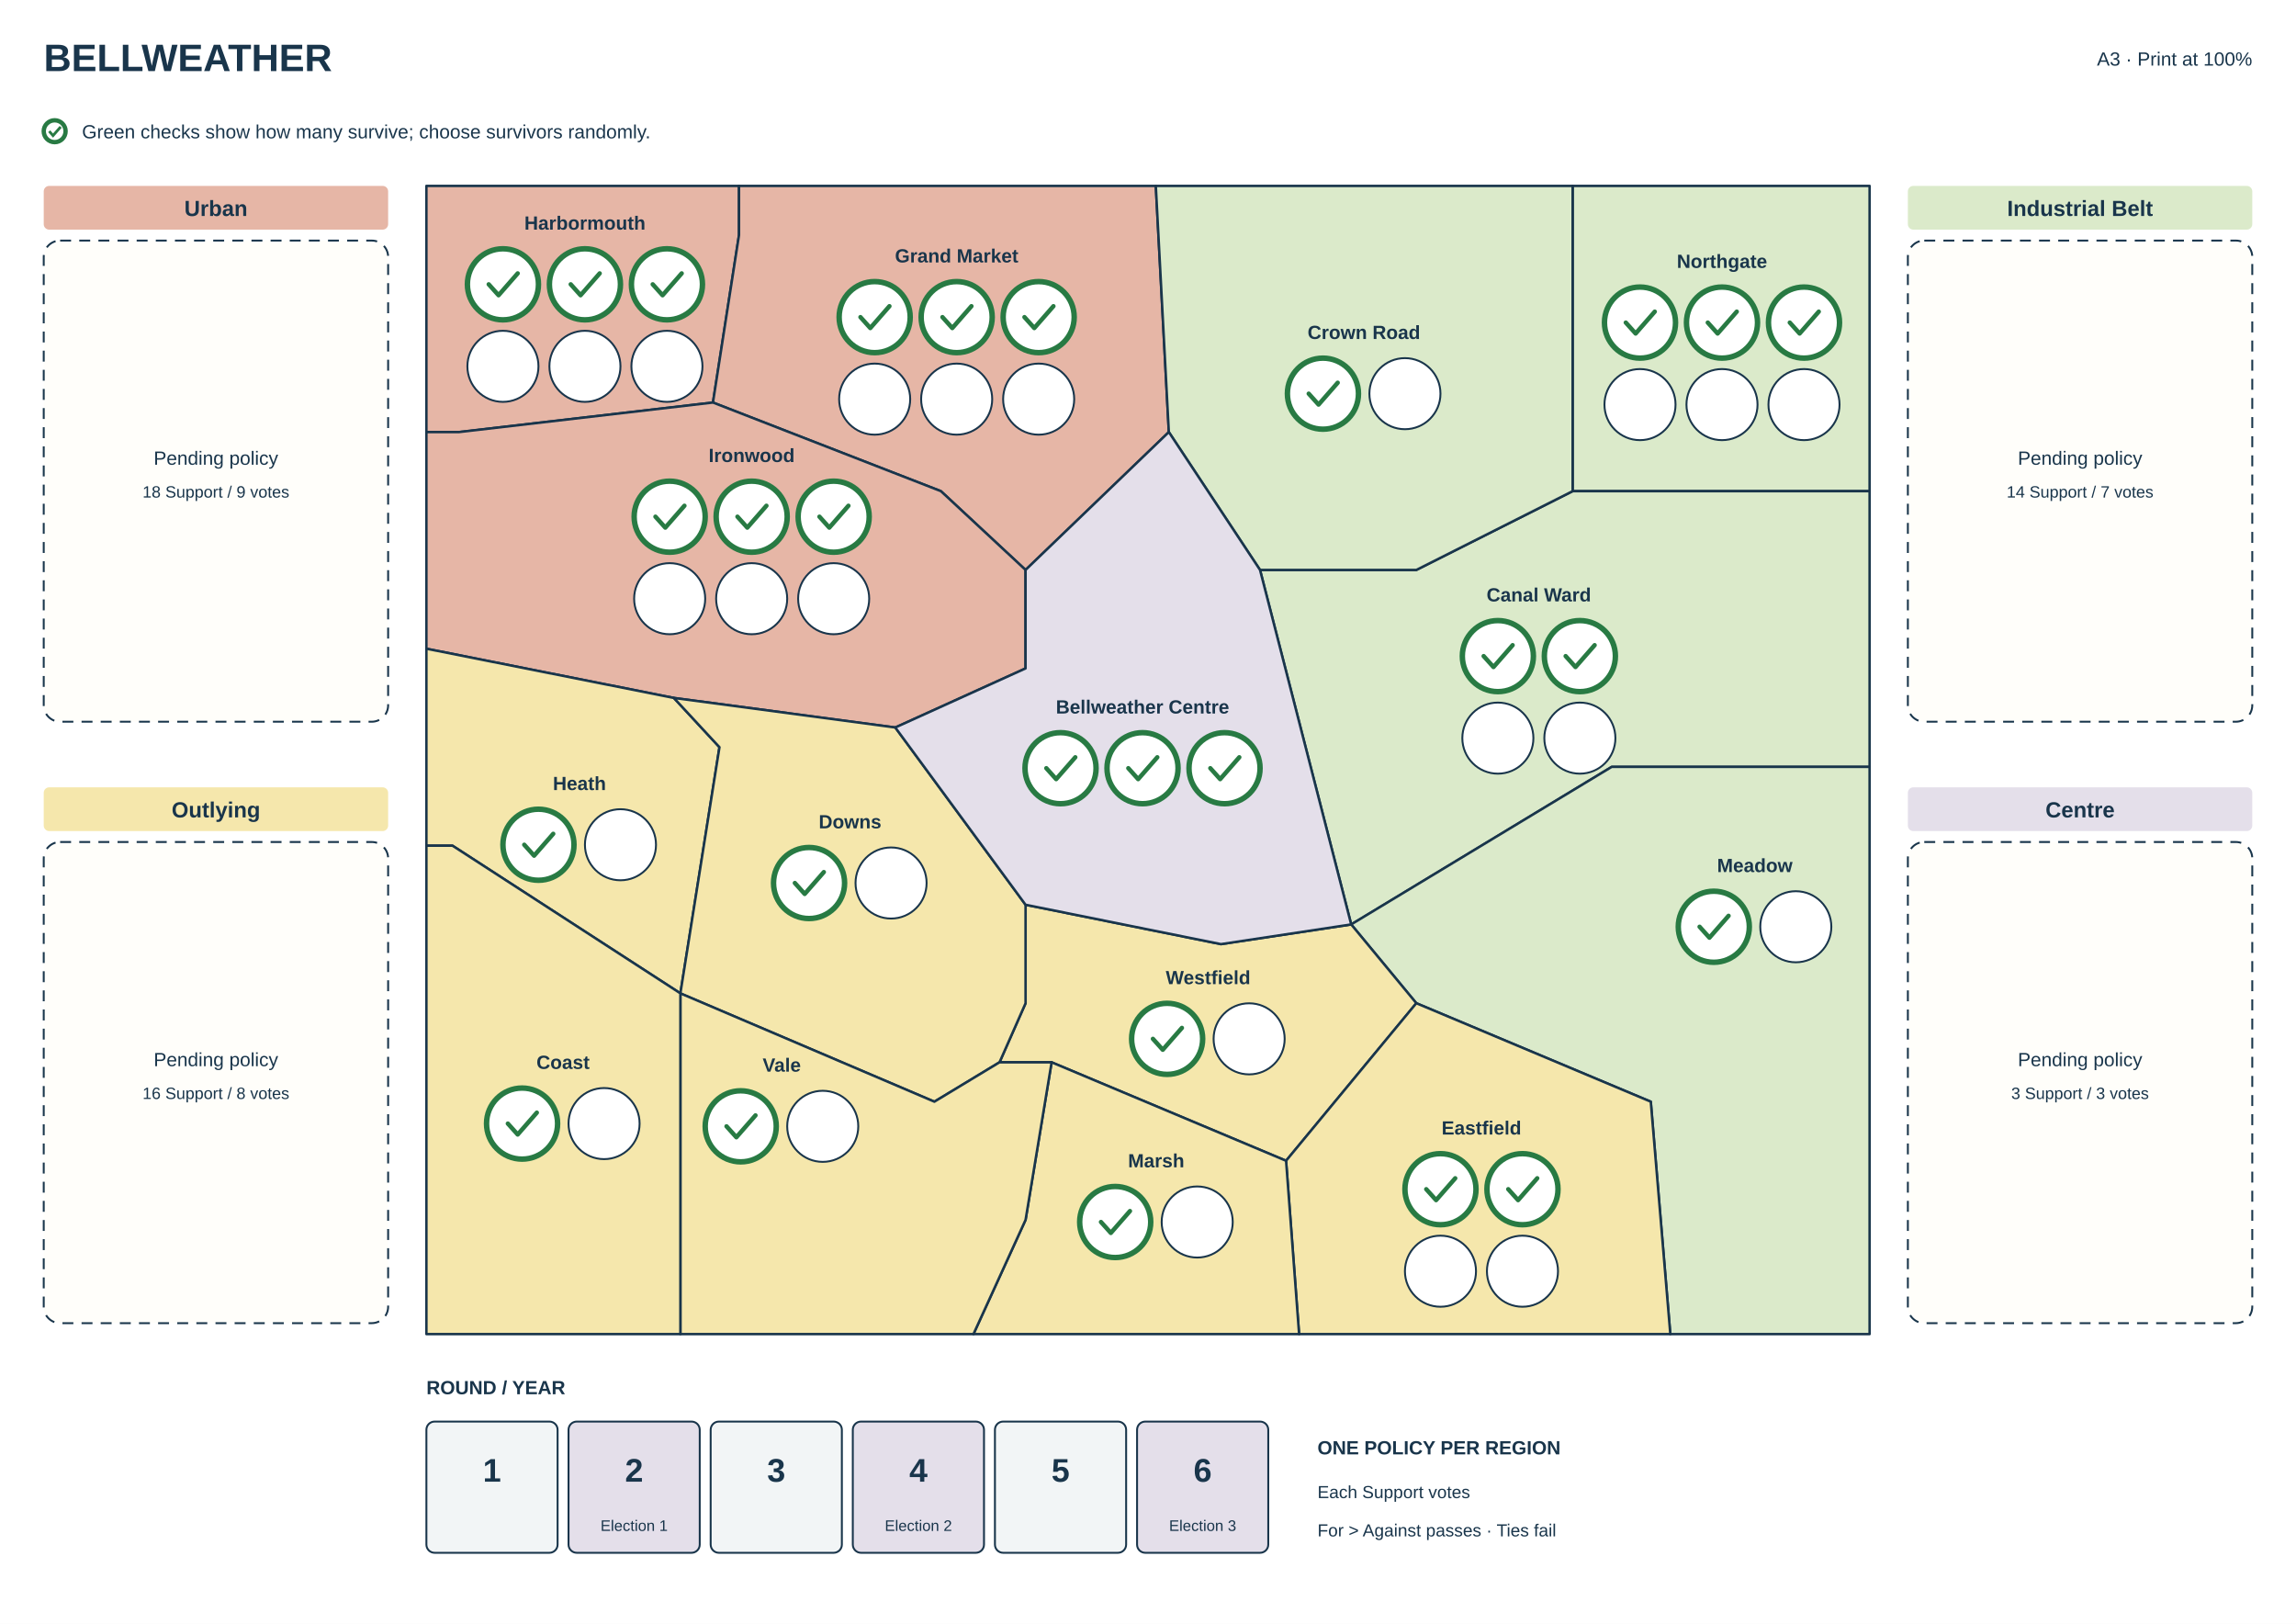
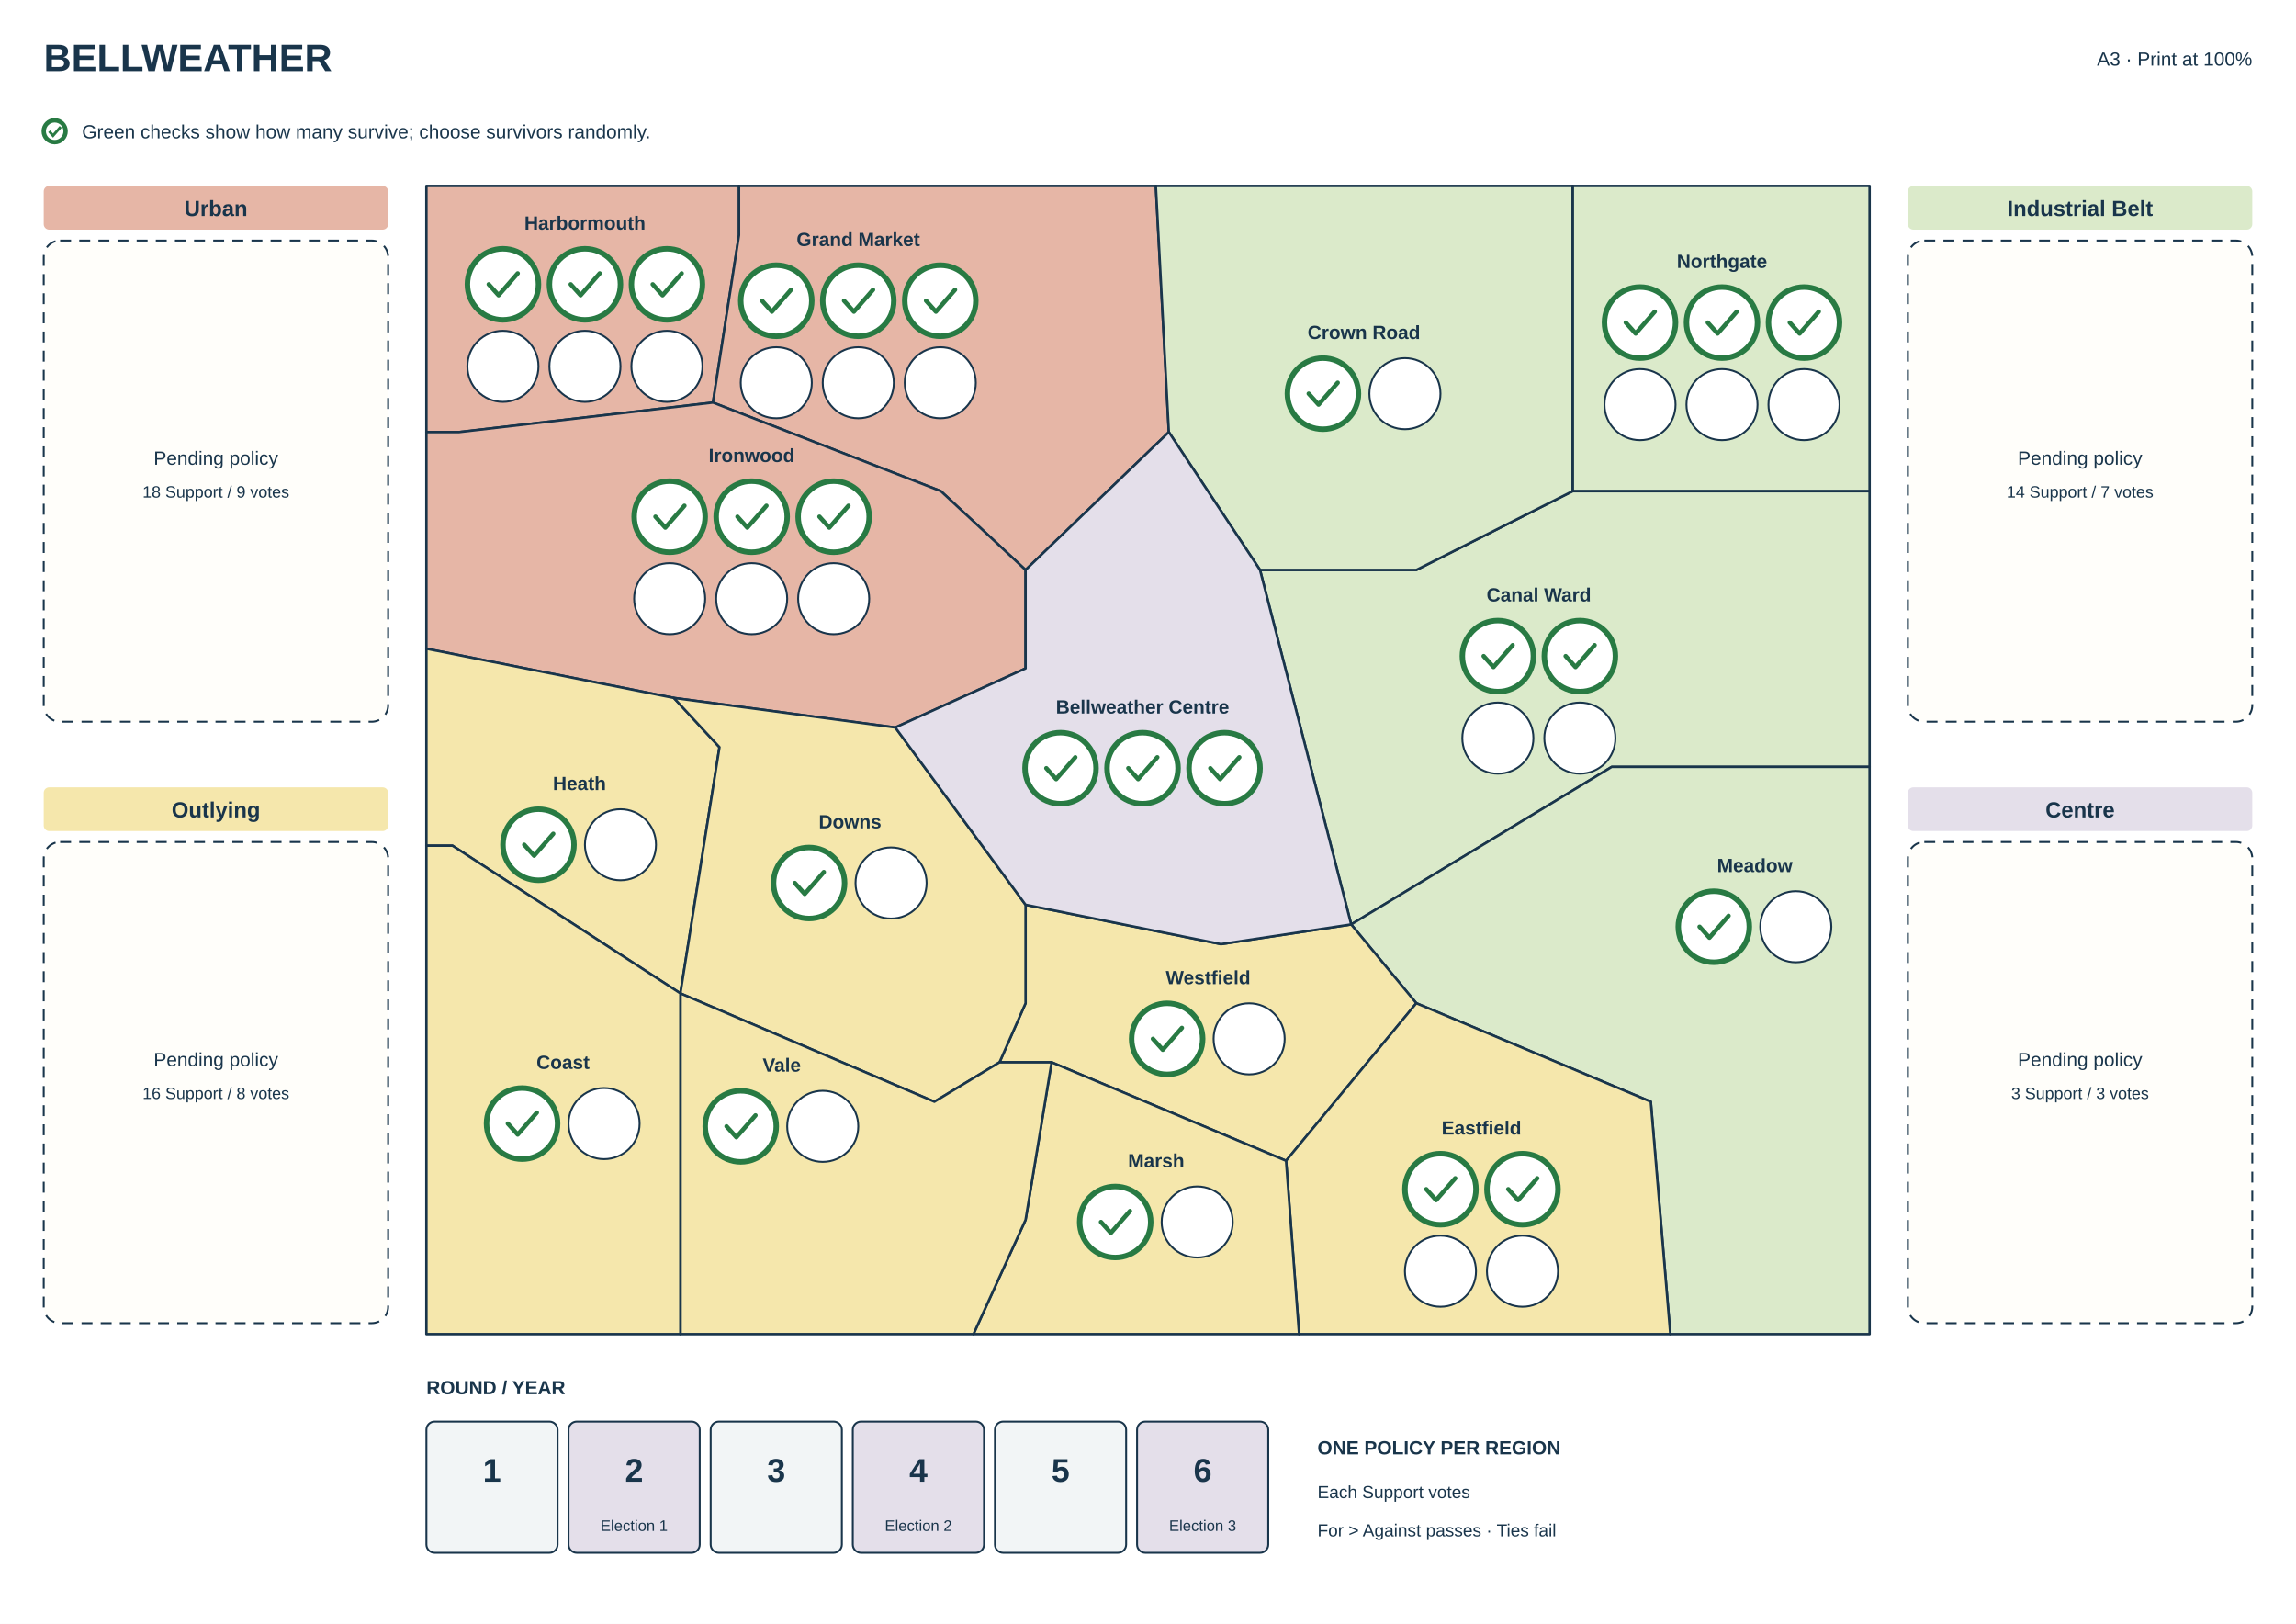
<svg xmlns="http://www.w3.org/2000/svg" width="420mm" height="297mm" viewBox="0 0 420 297" role="img" aria-labelledby="title desc">
  <style>text{font-family:Arial,sans-serif;fill:#19354b}</style>
  <rect width="420" height="297" fill="white" />
  <text x="8" y="13" font-size="7" text-anchor="start" font-weight="bold">BELLWEATHER</text>
  <text x="412" y="12" font-size="3.5" text-anchor="end" font-weight="normal">A3 · Print at 100%</text>
  <circle cx="10" cy="24" r="2" fill="white" stroke="#287a43" stroke-width=".8" />
  <path d="M9,24 l.7,.8 l1.4,-1.6" fill="none" stroke="#287a43" stroke-width=".5" />
  <text x="15" y="25.3" font-size="3.5" text-anchor="start" font-weight="normal">Green checks show how many survive; choose survivors randomly.</text>
  <g data-district="A">
    <polygon points="130.419,73.623 83.957,79.026 78,79.026 78,34 135.184,34 135.184,43.005" fill="#e6b6a6" stroke="#19354b" stroke-width=".45" stroke-linejoin="round" />
    <text x="107" y="42" font-size="3.5" text-anchor="middle" font-weight="bold">Harbormouth</text>
    <circle class="support-slot" cx="92" cy="52" r="6.5" fill="white" stroke="#287a43" stroke-width="1" data-retained="true" />
    <path d="M89.4,52 l1.8,2 l3.5,-4" fill="none" stroke="#287a43" stroke-width=".8" stroke-linecap="round" stroke-linejoin="round" />
    <circle class="support-slot" cx="107" cy="52" r="6.5" fill="white" stroke="#287a43" stroke-width="1" data-retained="true" />
    <path d="M104.4,52 l1.8,2 l3.5,-4" fill="none" stroke="#287a43" stroke-width=".8" stroke-linecap="round" stroke-linejoin="round" />
    <circle class="support-slot" cx="122" cy="52" r="6.5" fill="white" stroke="#287a43" stroke-width="1" data-retained="true" />
    <path d="M119.4,52 l1.8,2 l3.5,-4" fill="none" stroke="#287a43" stroke-width=".8" stroke-linecap="round" stroke-linejoin="round" />
    <circle class="support-slot" cx="92" cy="67" r="6.5" fill="white" stroke="#19354b" stroke-width="0.35" data-retained="false" />
    <circle class="support-slot" cx="107" cy="67" r="6.5" fill="white" stroke="#19354b" stroke-width="0.35" data-retained="false" />
    <circle class="support-slot" cx="122" cy="67" r="6.5" fill="white" stroke="#19354b" stroke-width="0.35" data-retained="false" />
  </g>
  <g data-district="B">
    <polygon points="130.419,73.623 135.184,43.005 135.184,34 211.43,34 213.812,79.026 187.603,104.24 172.116,89.832" fill="#e6b6a6" stroke="#19354b" stroke-width=".45" stroke-linejoin="round" />
-     <text x="175" y="48" font-size="3.5" text-anchor="middle" font-weight="bold">Grand Market</text>
-     <circle class="support-slot" cx="160" cy="58" r="6.5" fill="white" stroke="#287a43" stroke-width="1" data-retained="true" />
-     <path d="M157.4,58 l1.8,2 l3.5,-4" fill="none" stroke="#287a43" stroke-width=".8" stroke-linecap="round" stroke-linejoin="round" />
-     <circle class="support-slot" cx="175" cy="58" r="6.5" fill="white" stroke="#287a43" stroke-width="1" data-retained="true" />
-     <path d="M172.4,58 l1.8,2 l3.5,-4" fill="none" stroke="#287a43" stroke-width=".8" stroke-linecap="round" stroke-linejoin="round" />
-     <circle class="support-slot" cx="190" cy="58" r="6.5" fill="white" stroke="#287a43" stroke-width="1" data-retained="true" />
-     <path d="M187.4,58 l1.8,2 l3.5,-4" fill="none" stroke="#287a43" stroke-width=".8" stroke-linecap="round" stroke-linejoin="round" />
-     <circle class="support-slot" cx="160" cy="73" r="6.5" fill="white" stroke="#19354b" stroke-width="0.35" data-retained="false" />
-     <circle class="support-slot" cx="175" cy="73" r="6.5" fill="white" stroke="#19354b" stroke-width="0.35" data-retained="false" />
-     <circle class="support-slot" cx="190" cy="73" r="6.5" fill="white" stroke="#19354b" stroke-width="0.35" data-retained="false" />
+     <text x="157" y="45" font-size="3.5" text-anchor="middle" font-weight="bold">Grand Market</text>
+     <circle class="support-slot" cx="142" cy="55" r="6.5" fill="white" stroke="#287a43" stroke-width="1" data-retained="true" />
+     <path d="M139.4,55 l1.8,2 l3.5,-4" fill="none" stroke="#287a43" stroke-width=".8" stroke-linecap="round" stroke-linejoin="round" />
+     <circle class="support-slot" cx="157" cy="55" r="6.5" fill="white" stroke="#287a43" stroke-width="1" data-retained="true" />
+     <path d="M154.4,55 l1.8,2 l3.5,-4" fill="none" stroke="#287a43" stroke-width=".8" stroke-linecap="round" stroke-linejoin="round" />
+     <circle class="support-slot" cx="172" cy="55" r="6.5" fill="white" stroke="#287a43" stroke-width="1" data-retained="true" />
+     <path d="M169.4,55 l1.8,2 l3.5,-4" fill="none" stroke="#287a43" stroke-width=".8" stroke-linecap="round" stroke-linejoin="round" />
+     <circle class="support-slot" cx="142" cy="70" r="6.5" fill="white" stroke="#19354b" stroke-width="0.35" data-retained="false" />
+     <circle class="support-slot" cx="157" cy="70" r="6.5" fill="white" stroke="#19354b" stroke-width="0.35" data-retained="false" />
+     <circle class="support-slot" cx="172" cy="70" r="6.5" fill="white" stroke="#19354b" stroke-width="0.35" data-retained="false" />
  </g>
  <g data-district="C">
    <polygon points="130.419,73.623 172.116,89.832 187.603,104.24 187.603,122.25 163.776,133.057 123.271,127.654 78,118.648 78,79.026 83.957,79.026" fill="#e6b6a6" stroke="#19354b" stroke-width=".45" stroke-linejoin="round" />
    <text x="137.5" y="84.5" font-size="3.5" text-anchor="middle" font-weight="bold">Ironwood</text>
    <circle class="support-slot" cx="122.5" cy="94.5" r="6.5" fill="white" stroke="#287a43" stroke-width="1" data-retained="true" />
    <path d="M119.9,94.5 l1.8,2 l3.5,-4" fill="none" stroke="#287a43" stroke-width=".8" stroke-linecap="round" stroke-linejoin="round" />
    <circle class="support-slot" cx="137.5" cy="94.5" r="6.5" fill="white" stroke="#287a43" stroke-width="1" data-retained="true" />
    <path d="M134.9,94.5 l1.8,2 l3.5,-4" fill="none" stroke="#287a43" stroke-width=".8" stroke-linecap="round" stroke-linejoin="round" />
    <circle class="support-slot" cx="152.5" cy="94.5" r="6.5" fill="white" stroke="#287a43" stroke-width="1" data-retained="true" />
    <path d="M149.9,94.5 l1.8,2 l3.5,-4" fill="none" stroke="#287a43" stroke-width=".8" stroke-linecap="round" stroke-linejoin="round" />
    <circle class="support-slot" cx="122.5" cy="109.5" r="6.5" fill="white" stroke="#19354b" stroke-width="0.35" data-retained="false" />
    <circle class="support-slot" cx="137.5" cy="109.5" r="6.5" fill="white" stroke="#19354b" stroke-width="0.35" data-retained="false" />
    <circle class="support-slot" cx="152.5" cy="109.5" r="6.5" fill="white" stroke="#19354b" stroke-width="0.35" data-retained="false" />
  </g>
  <g data-district="D">
    <polygon points="287.675,34 342,34 342,89.832 287.675,89.832" fill="#dbeaca" stroke="#19354b" stroke-width=".45" stroke-linejoin="round" />
    <text x="315" y="49" font-size="3.5" text-anchor="middle" font-weight="bold">Northgate</text>
    <circle class="support-slot" cx="300" cy="59" r="6.5" fill="white" stroke="#287a43" stroke-width="1" data-retained="true" />
    <path d="M297.4,59 l1.8,2 l3.5,-4" fill="none" stroke="#287a43" stroke-width=".8" stroke-linecap="round" stroke-linejoin="round" />
    <circle class="support-slot" cx="315" cy="59" r="6.5" fill="white" stroke="#287a43" stroke-width="1" data-retained="true" />
    <path d="M312.4,59 l1.8,2 l3.5,-4" fill="none" stroke="#287a43" stroke-width=".8" stroke-linecap="round" stroke-linejoin="round" />
    <circle class="support-slot" cx="330" cy="59" r="6.5" fill="white" stroke="#287a43" stroke-width="1" data-retained="true" />
    <path d="M327.4,59 l1.8,2 l3.5,-4" fill="none" stroke="#287a43" stroke-width=".8" stroke-linecap="round" stroke-linejoin="round" />
    <circle class="support-slot" cx="300" cy="74" r="6.5" fill="white" stroke="#19354b" stroke-width="0.35" data-retained="false" />
    <circle class="support-slot" cx="315" cy="74" r="6.5" fill="white" stroke="#19354b" stroke-width="0.35" data-retained="false" />
    <circle class="support-slot" cx="330" cy="74" r="6.5" fill="white" stroke="#19354b" stroke-width="0.35" data-retained="false" />
  </g>
  <g data-district="E">
    <polygon points="287.675,89.832 342,89.832 342,140.261 294.823,140.261 247.17,169.077 230.491,104.24 259.083,104.24" fill="#dbeaca" stroke="#19354b" stroke-width=".45" stroke-linejoin="round" />
    <text x="281.5" y="110" font-size="3.5" text-anchor="middle" font-weight="bold">Canal Ward</text>
    <circle class="support-slot" cx="274" cy="120" r="6.5" fill="white" stroke="#287a43" stroke-width="1" data-retained="true" />
    <path d="M271.4,120 l1.8,2 l3.5,-4" fill="none" stroke="#287a43" stroke-width=".8" stroke-linecap="round" stroke-linejoin="round" />
    <circle class="support-slot" cx="289" cy="120" r="6.5" fill="white" stroke="#287a43" stroke-width="1" data-retained="true" />
    <path d="M286.4,120 l1.8,2 l3.5,-4" fill="none" stroke="#287a43" stroke-width=".8" stroke-linecap="round" stroke-linejoin="round" />
    <circle class="support-slot" cx="274" cy="135" r="6.5" fill="white" stroke="#19354b" stroke-width="0.35" data-retained="false" />
    <circle class="support-slot" cx="289" cy="135" r="6.5" fill="white" stroke="#19354b" stroke-width="0.35" data-retained="false" />
  </g>
  <g data-district="F">
    <polygon points="211.43,34 287.675,34 287.675,89.832 259.083,104.24 230.491,104.24 213.812,79.026" fill="#dbeaca" stroke="#19354b" stroke-width=".45" stroke-linejoin="round" />
    <text x="249.5" y="62" font-size="3.5" text-anchor="middle" font-weight="bold">Crown Road</text>
    <circle class="support-slot" cx="242" cy="72" r="6.5" fill="white" stroke="#287a43" stroke-width="1" data-retained="true" />
    <path d="M239.4,72 l1.8,2 l3.5,-4" fill="none" stroke="#287a43" stroke-width=".8" stroke-linecap="round" stroke-linejoin="round" />
    <circle class="support-slot" cx="257" cy="72" r="6.5" fill="white" stroke="#19354b" stroke-width="0.35" data-retained="false" />
  </g>
  <g data-district="H">
    <polygon points="294.823,140.261 342,140.261 342,244 305.545,244 301.971,201.496 259.083,183.485 247.17,169.077" fill="#dbeaca" stroke="#19354b" stroke-width=".45" stroke-linejoin="round" />
    <text x="321" y="159.5" font-size="3.5" text-anchor="middle" font-weight="bold">Meadow</text>
    <circle class="support-slot" cx="313.5" cy="169.5" r="6.5" fill="white" stroke="#287a43" stroke-width="1" data-retained="true" />
    <path d="M310.9,169.5 l1.8,2 l3.5,-4" fill="none" stroke="#287a43" stroke-width=".8" stroke-linecap="round" stroke-linejoin="round" />
    <circle class="support-slot" cx="328.5" cy="169.5" r="6.5" fill="white" stroke="#19354b" stroke-width="0.35" data-retained="false" />
  </g>
  <g data-district="I">
    <polygon points="223.343,172.679 247.17,169.077 259.083,183.485 235.256,212.302 192.368,194.292 182.838,194.292 187.603,183.485 187.603,165.475" fill="#f5e7ac" stroke="#19354b" stroke-width=".45" stroke-linejoin="round" />
    <text x="221" y="180" font-size="3.5" text-anchor="middle" font-weight="bold">Westfield</text>
    <circle class="support-slot" cx="213.5" cy="190" r="6.5" fill="white" stroke="#287a43" stroke-width="1" data-retained="true" />
    <path d="M210.9,190 l1.8,2 l3.5,-4" fill="none" stroke="#287a43" stroke-width=".8" stroke-linecap="round" stroke-linejoin="round" />
    <circle class="support-slot" cx="228.5" cy="190" r="6.5" fill="white" stroke="#19354b" stroke-width="0.35" data-retained="false" />
  </g>
  <g data-district="J">
    <polygon points="259.083,183.485 301.971,201.496 305.545,244 237.639,244 235.256,212.302" fill="#f5e7ac" stroke="#19354b" stroke-width=".45" stroke-linejoin="round" />
    <text x="271" y="207.5" font-size="3.5" text-anchor="middle" font-weight="bold">Eastfield</text>
    <circle class="support-slot" cx="263.5" cy="217.5" r="6.5" fill="white" stroke="#287a43" stroke-width="1" data-retained="true" />
    <path d="M260.9,217.5 l1.8,2 l3.5,-4" fill="none" stroke="#287a43" stroke-width=".8" stroke-linecap="round" stroke-linejoin="round" />
    <circle class="support-slot" cx="278.5" cy="217.5" r="6.5" fill="white" stroke="#287a43" stroke-width="1" data-retained="true" />
    <path d="M275.9,217.5 l1.8,2 l3.5,-4" fill="none" stroke="#287a43" stroke-width=".8" stroke-linecap="round" stroke-linejoin="round" />
    <circle class="support-slot" cx="263.5" cy="232.5" r="6.5" fill="white" stroke="#19354b" stroke-width="0.35" data-retained="false" />
    <circle class="support-slot" cx="278.5" cy="232.5" r="6.5" fill="white" stroke="#19354b" stroke-width="0.35" data-retained="false" />
  </g>
  <g data-district="K">
    <polygon points="235.256,212.302 237.639,244 178.072,244 187.603,223.108 192.368,194.292" fill="#f5e7ac" stroke="#19354b" stroke-width=".45" stroke-linejoin="round" />
    <text x="211.5" y="213.5" font-size="3.5" text-anchor="middle" font-weight="bold">Marsh</text>
    <circle class="support-slot" cx="204" cy="223.5" r="6.5" fill="white" stroke="#287a43" stroke-width="1" data-retained="true" />
    <path d="M201.4,223.5 l1.8,2 l3.5,-4" fill="none" stroke="#287a43" stroke-width=".8" stroke-linecap="round" stroke-linejoin="round" />
    <circle class="support-slot" cx="219" cy="223.5" r="6.5" fill="white" stroke="#19354b" stroke-width="0.35" data-retained="false" />
  </g>
  <g data-district="L">
    <polygon points="78,118.648 123.271,127.654 131.61,136.659 124.462,181.684 82.765,154.669 78,154.669" fill="#f5e7ac" stroke="#19354b" stroke-width=".45" stroke-linejoin="round" />
    <text x="106" y="144.5" font-size="3.5" text-anchor="middle" font-weight="bold">Heath</text>
    <circle class="support-slot" cx="98.5" cy="154.5" r="6.5" fill="white" stroke="#287a43" stroke-width="1" data-retained="true" />
    <path d="M95.9,154.5 l1.8,2 l3.5,-4" fill="none" stroke="#287a43" stroke-width=".8" stroke-linecap="round" stroke-linejoin="round" />
    <circle class="support-slot" cx="113.5" cy="154.5" r="6.5" fill="white" stroke="#19354b" stroke-width="0.35" data-retained="false" />
  </g>
  <g data-district="M">
    <polygon points="163.776,133.057 187.603,165.475 187.603,183.485 182.838,194.292 170.924,201.496 124.462,181.684 131.61,136.659 123.271,127.654" fill="#f5e7ac" stroke="#19354b" stroke-width=".45" stroke-linejoin="round" />
    <text x="155.5" y="151.5" font-size="3.5" text-anchor="middle" font-weight="bold">Downs</text>
    <circle class="support-slot" cx="148" cy="161.5" r="6.5" fill="white" stroke="#287a43" stroke-width="1" data-retained="true" />
    <path d="M145.4,161.5 l1.8,2 l3.5,-4" fill="none" stroke="#287a43" stroke-width=".8" stroke-linecap="round" stroke-linejoin="round" />
    <circle class="support-slot" cx="163" cy="161.5" r="6.5" fill="white" stroke="#19354b" stroke-width="0.35" data-retained="false" />
  </g>
  <g data-district="N">
    <polygon points="124.462,181.684 170.924,201.496 182.838,194.292 192.368,194.292 187.603,223.108 178.072,244 124.462,244 124.462,235.715" fill="#f5e7ac" stroke="#19354b" stroke-width=".45" stroke-linejoin="round" />
    <text x="143" y="196" font-size="3.5" text-anchor="middle" font-weight="bold">Vale</text>
    <circle class="support-slot" cx="135.5" cy="206" r="6.5" fill="white" stroke="#287a43" stroke-width="1" data-retained="true" />
    <path d="M132.9,206 l1.8,2 l3.5,-4" fill="none" stroke="#287a43" stroke-width=".8" stroke-linecap="round" stroke-linejoin="round" />
    <circle class="support-slot" cx="150.5" cy="206" r="6.5" fill="white" stroke="#19354b" stroke-width="0.35" data-retained="false" />
  </g>
  <g data-district="O">
    <polygon points="124.462,181.684 124.462,235.715 124.462,244 78,244 78,154.669 82.765,154.669" fill="#f5e7ac" stroke="#19354b" stroke-width=".45" stroke-linejoin="round" />
    <text x="103" y="195.5" font-size="3.5" text-anchor="middle" font-weight="bold">Coast</text>
    <circle class="support-slot" cx="95.5" cy="205.5" r="6.5" fill="white" stroke="#287a43" stroke-width="1" data-retained="true" />
    <path d="M92.9,205.5 l1.8,2 l3.5,-4" fill="none" stroke="#287a43" stroke-width=".8" stroke-linecap="round" stroke-linejoin="round" />
    <circle class="support-slot" cx="110.5" cy="205.5" r="6.5" fill="white" stroke="#19354b" stroke-width="0.35" data-retained="false" />
  </g>
  <g data-district="X">
    <polygon points="187.603,104.24 213.812,79.026 230.491,104.24 247.17,169.077 223.343,172.679 187.603,165.475 163.776,133.057 187.603,122.25" fill="#e4dfea" stroke="#19354b" stroke-width=".45" stroke-linejoin="round" />
    <text x="209" y="130.5" font-size="3.5" text-anchor="middle" font-weight="bold">Bellweather Centre</text>
    <circle class="support-slot" cx="194" cy="140.5" r="6.5" fill="white" stroke="#287a43" stroke-width="1" data-retained="true" />
    <path d="M191.4,140.5 l1.8,2 l3.5,-4" fill="none" stroke="#287a43" stroke-width=".8" stroke-linecap="round" stroke-linejoin="round" />
    <circle class="support-slot" cx="209" cy="140.5" r="6.5" fill="white" stroke="#287a43" stroke-width="1" data-retained="true" />
    <path d="M206.4,140.5 l1.8,2 l3.5,-4" fill="none" stroke="#287a43" stroke-width=".8" stroke-linecap="round" stroke-linejoin="round" />
    <circle class="support-slot" cx="224" cy="140.5" r="6.5" fill="white" stroke="#287a43" stroke-width="1" data-retained="true" />
    <path d="M221.4,140.5 l1.8,2 l3.5,-4" fill="none" stroke="#287a43" stroke-width=".8" stroke-linecap="round" stroke-linejoin="round" />
  </g>
  <g data-policy-region="Urban">
    <rect x="8" y="34" width="63" height="8" rx="1" fill="#e6b6a6" />
    <text x="39.5" y="39.5" font-size="4" text-anchor="middle" font-weight="bold">Urban</text>
    <rect class="policy-well" x="8" y="44" width="63" height="88" rx="3" fill="#fffefa" stroke="#19354b" stroke-width=".35" stroke-dasharray="2 1.5" />
    <text x="39.5" y="85" font-size="3.5" text-anchor="middle" font-weight="normal">Pending policy</text>
    <text x="39.5" y="91" font-size="3" text-anchor="middle" font-weight="normal">18 Support / 9 votes</text>
  </g>
  <g data-policy-region="Outlying">
    <rect x="8" y="144" width="63" height="8" rx="1" fill="#f5e7ac" />
    <text x="39.5" y="149.5" font-size="4" text-anchor="middle" font-weight="bold">Outlying</text>
    <rect class="policy-well" x="8" y="154" width="63" height="88" rx="3" fill="#fffefa" stroke="#19354b" stroke-width=".35" stroke-dasharray="2 1.5" />
    <text x="39.5" y="195" font-size="3.5" text-anchor="middle" font-weight="normal">Pending policy</text>
    <text x="39.5" y="201" font-size="3" text-anchor="middle" font-weight="normal">16 Support / 8 votes</text>
  </g>
  <g data-policy-region="Industrial Belt">
    <rect x="349" y="34" width="63" height="8" rx="1" fill="#dbeaca" />
    <text x="380.5" y="39.5" font-size="4" text-anchor="middle" font-weight="bold">Industrial Belt</text>
    <rect class="policy-well" x="349" y="44" width="63" height="88" rx="3" fill="#fffefa" stroke="#19354b" stroke-width=".35" stroke-dasharray="2 1.5" />
    <text x="380.5" y="85" font-size="3.5" text-anchor="middle" font-weight="normal">Pending policy</text>
    <text x="380.5" y="91" font-size="3" text-anchor="middle" font-weight="normal">14 Support / 7 votes</text>
  </g>
  <g data-policy-region="Centre">
    <rect x="349" y="144" width="63" height="8" rx="1" fill="#e4dfea" />
    <text x="380.5" y="149.5" font-size="4" text-anchor="middle" font-weight="bold">Centre</text>
    <rect class="policy-well" x="349" y="154" width="63" height="88" rx="3" fill="#fffefa" stroke="#19354b" stroke-width=".35" stroke-dasharray="2 1.5" />
    <text x="380.5" y="195" font-size="3.5" text-anchor="middle" font-weight="normal">Pending policy</text>
    <text x="380.5" y="201" font-size="3" text-anchor="middle" font-weight="normal">3 Support / 3 votes</text>
  </g>
  <text x="78" y="255" font-size="3.5" text-anchor="start" font-weight="bold">ROUND / YEAR</text>
  <rect class="year-well" x="78" y="260" width="24" height="24" rx="1.5" fill="#f2f5f6" stroke="#19354b" stroke-width=".35" />
  <text x="90" y="271" font-size="6" text-anchor="middle" font-weight="bold">1</text>
  <rect class="year-well" x="104" y="260" width="24" height="24" rx="1.5" fill="#e4dfea" stroke="#19354b" stroke-width=".35" />
  <text x="116" y="271" font-size="6" text-anchor="middle" font-weight="bold">2</text>
  <text x="116" y="280" font-size="2.8" text-anchor="middle" font-weight="normal">Election 1</text>
  <rect class="year-well" x="130" y="260" width="24" height="24" rx="1.5" fill="#f2f5f6" stroke="#19354b" stroke-width=".35" />
  <text x="142" y="271" font-size="6" text-anchor="middle" font-weight="bold">3</text>
  <rect class="year-well" x="156" y="260" width="24" height="24" rx="1.5" fill="#e4dfea" stroke="#19354b" stroke-width=".35" />
  <text x="168" y="271" font-size="6" text-anchor="middle" font-weight="bold">4</text>
  <text x="168" y="280" font-size="2.8" text-anchor="middle" font-weight="normal">Election 2</text>
  <rect class="year-well" x="182" y="260" width="24" height="24" rx="1.5" fill="#f2f5f6" stroke="#19354b" stroke-width=".35" />
  <text x="194" y="271" font-size="6" text-anchor="middle" font-weight="bold">5</text>
  <rect class="year-well" x="208" y="260" width="24" height="24" rx="1.5" fill="#e4dfea" stroke="#19354b" stroke-width=".35" />
  <text x="220" y="271" font-size="6" text-anchor="middle" font-weight="bold">6</text>
  <text x="220" y="280" font-size="2.8" text-anchor="middle" font-weight="normal">Election 3</text>
  <text x="241" y="266" font-size="3.5" text-anchor="start" font-weight="bold">ONE POLICY PER REGION</text>
  <text x="241" y="274" font-size="3.2" text-anchor="start" font-weight="normal">Each Support votes</text>
  <text x="241" y="281" font-size="3.2" text-anchor="start" font-weight="normal">For &gt; Against passes · Ties fail</text>
</svg>
